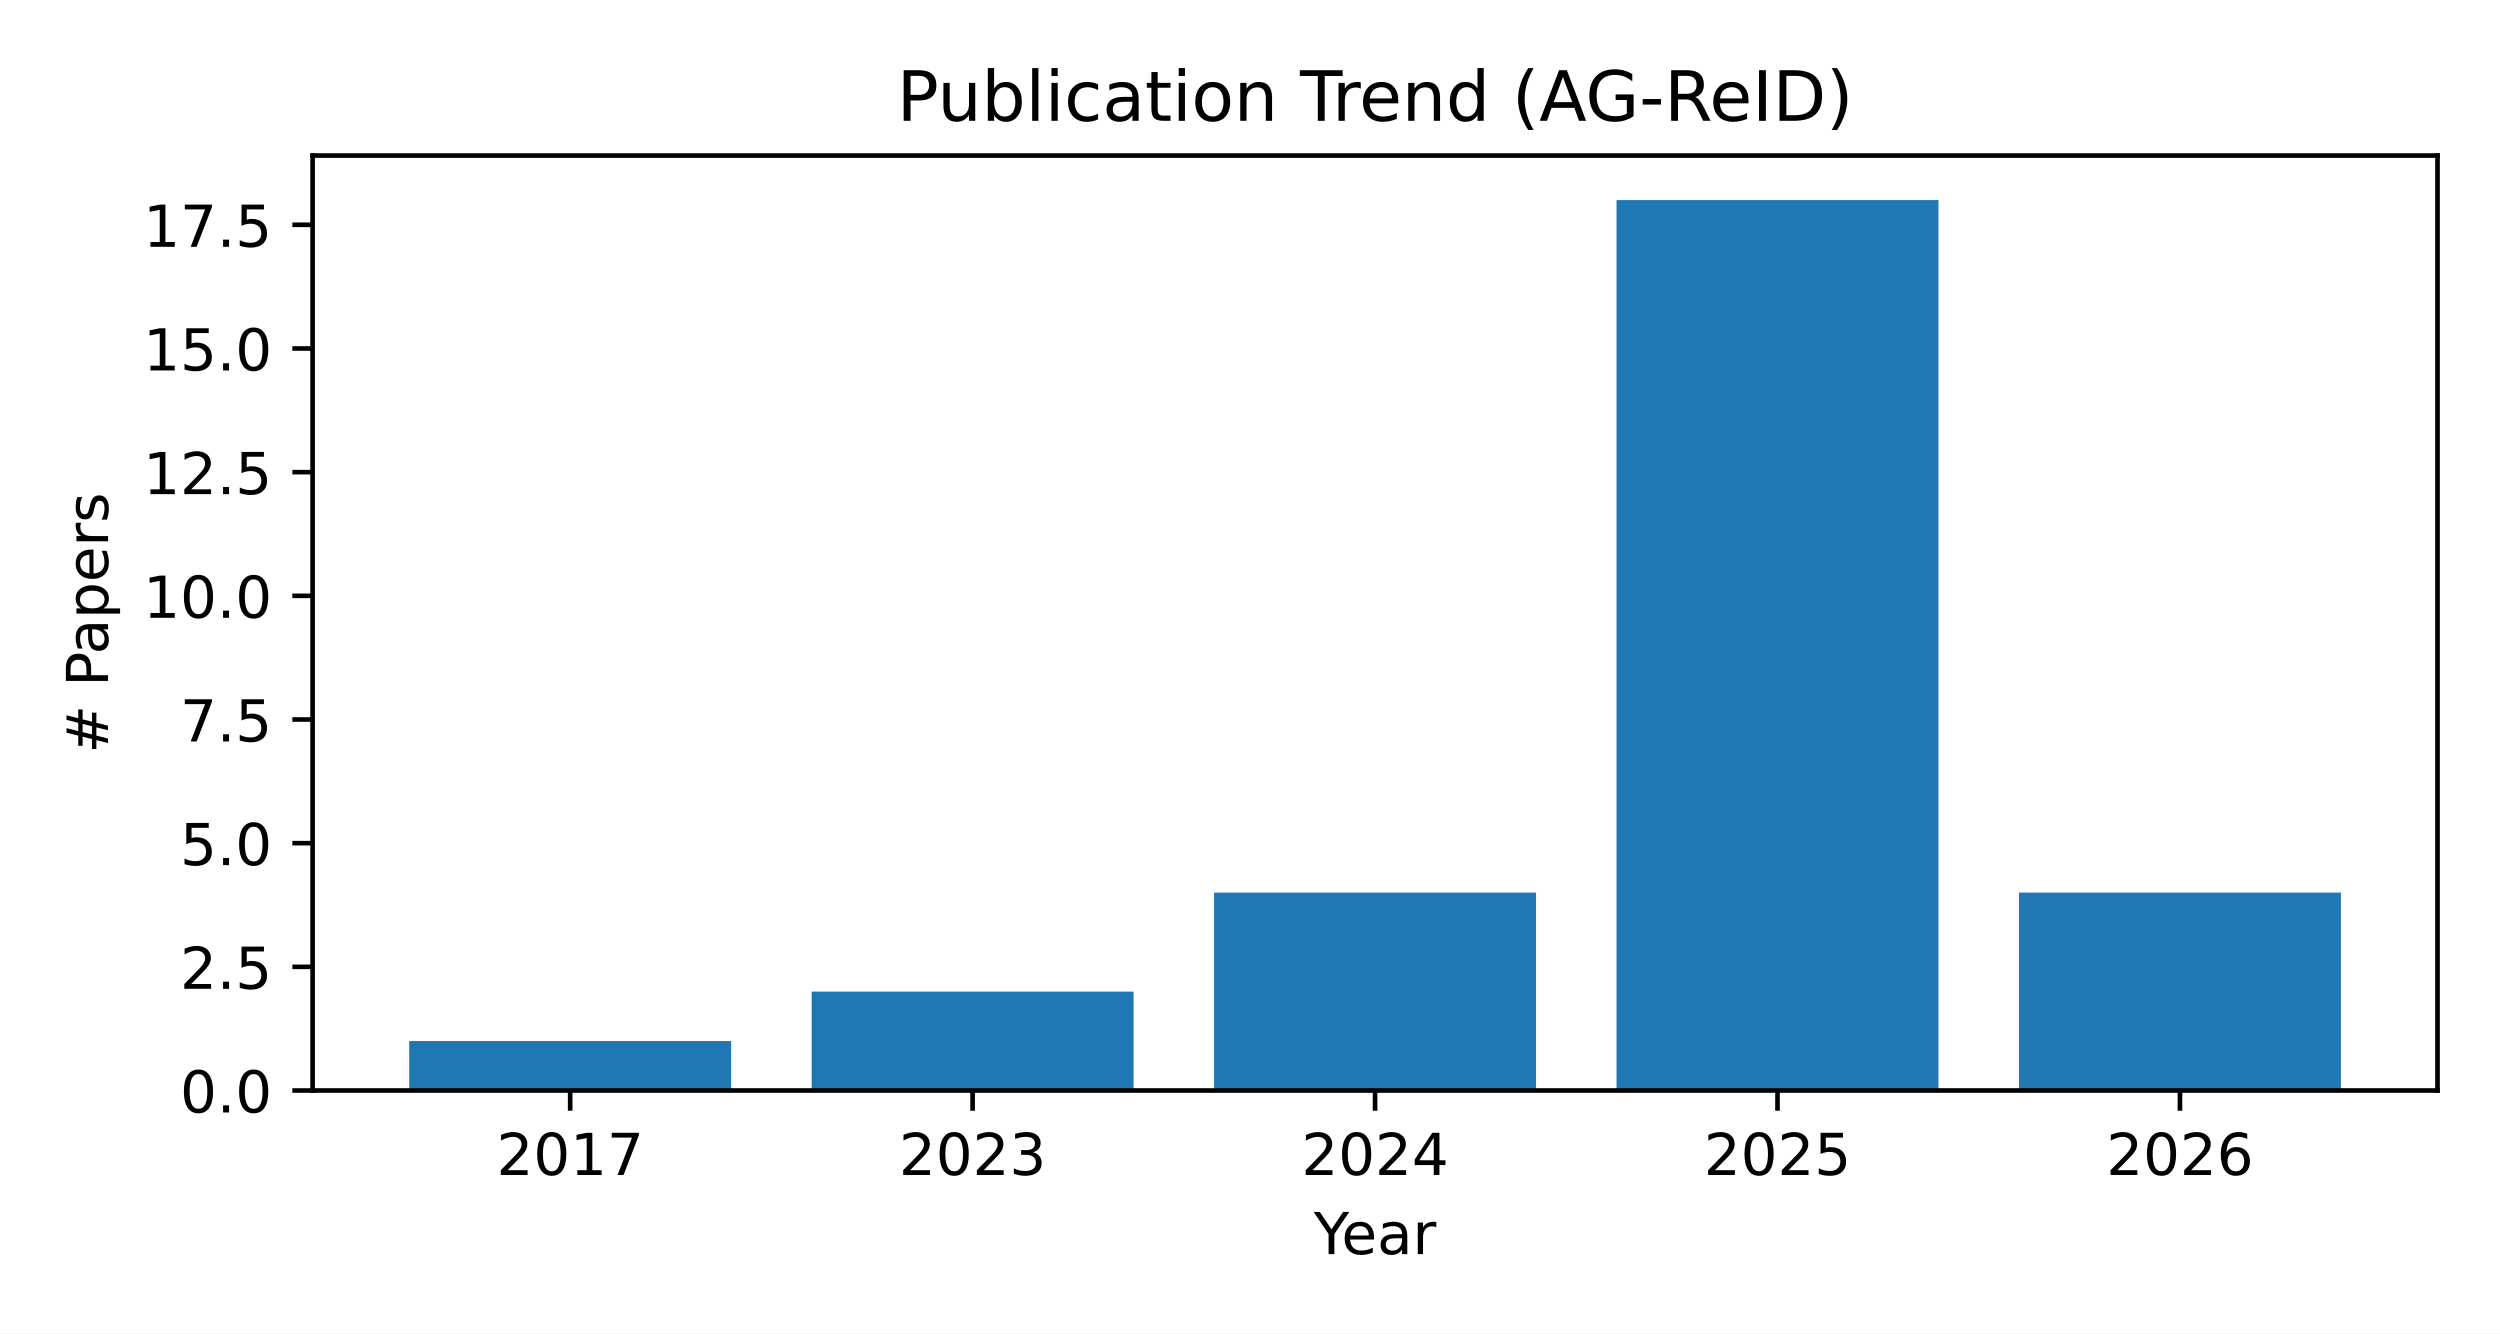
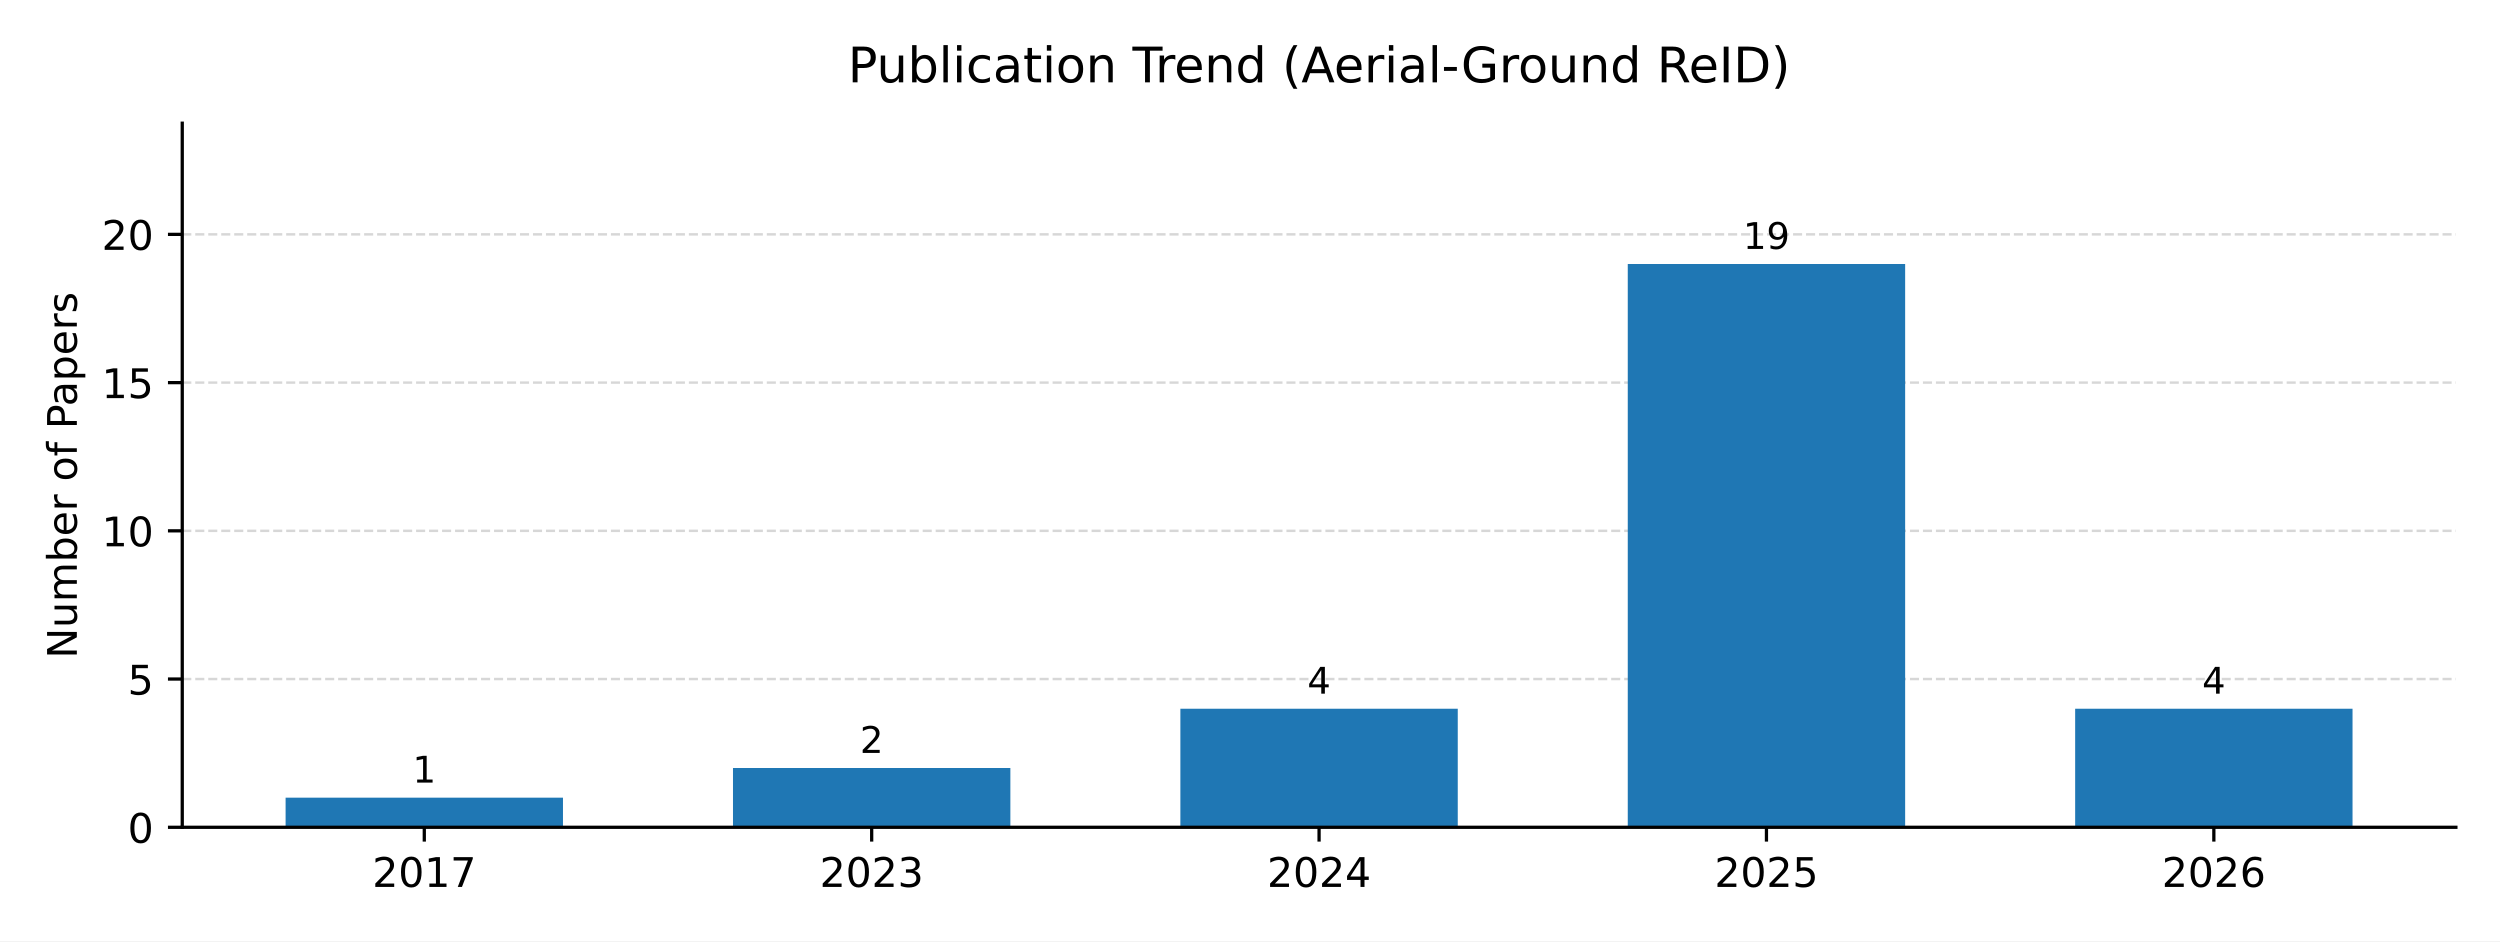
- <svg xmlns="http://www.w3.org/2000/svg" xmlns:xlink="http://www.w3.org/1999/xlink" width="432pt" height="230.4pt" viewBox="0 0 432 230.4" version="1.1">
+ <svg xmlns="http://www.w3.org/2000/svg" xmlns:xlink="http://www.w3.org/1999/xlink" width="612pt" height="230.4pt" viewBox="0 0 612 230.4" version="1.1">
  <defs>
    <style type="text/css">*{stroke-linejoin: round; stroke-linecap: butt}</style>
  </defs>
  <g id="figure_1">
    <g id="patch_1">
-       <path d="M 0 230.4  L 432 230.4  L 432 0  L 0 0  z " style="fill: #ffffff" />
+       <path d="M 0 230.4  L 612 230.4  L 612 0  L 0 0  z " style="fill: #ffffff" />
    </g>
    <g id="axes_1">
      <g id="patch_2">
-         <path d="M 54.02 188.44  L 421.2 188.44  L 421.2 26.88  L 54.02 26.88  z " style="fill: #ffffff" />
-       </g>
-       <g id="patch_3">
-         <path d="M 70.71 188.44  L 126.343 188.44  L 126.343 179.892  L 70.71 179.892  z " clip-path="url(#pd665f22215)" style="fill: #1f77b4" />
-       </g>
-       <g id="patch_4">
-         <path d="M 140.252 188.44  L 195.885 188.44  L 195.885 171.344  L 140.252 171.344  z " clip-path="url(#pd665f22215)" style="fill: #1f77b4" />
-       </g>
-       <g id="patch_5">
-         <path d="M 209.793 188.44  L 265.427 188.44  L 265.427 154.247  L 209.793 154.247  z " clip-path="url(#pd665f22215)" style="fill: #1f77b4" />
-       </g>
-       <g id="patch_6">
-         <path d="M 279.335 188.44  L 334.968 188.44  L 334.968 34.573  L 279.335 34.573  z " clip-path="url(#pd665f22215)" style="fill: #1f77b4" />
-       </g>
-       <g id="patch_7">
-         <path d="M 348.877 188.44  L 404.51 188.44  L 404.51 154.247  L 348.877 154.247  z " clip-path="url(#pd665f22215)" style="fill: #1f77b4" />
+         <path d="M 44.615 202.52  L 601.2 202.52  L 601.2 30.16  L 44.615 30.16  z " style="fill: #ffffff" />
      </g>
      <g id="matplotlib.axis_1">
        <g id="xtick_1">
          <g id="line2d_1">
            <defs>
-               <path id="m6c8989c436" d="M 0 0  L 0 3.5  " style="stroke: #000000; stroke-width: 0.8" />
+               <path id="md7395660e0" d="M 0 0  L 0 3.5  " style="stroke: #000000; stroke-width: 0.8" />
            </defs>
            <g>
-               <use xlink:href="#m6c8989c436" x="98.527" y="188.44" style="stroke: #000000; stroke-width: 0.8" />
+               <use xlink:href="#md7395660e0" x="103.866" y="202.52" style="stroke: #000000; stroke-width: 0.8" />
            </g>
          </g>
          <g id="text_1">
-             <g transform="translate(85.80167 203.0384) scale(0.1 -0.1)">
+             <g transform="translate(91.14078 217.1184) scale(0.1 -0.1)">
              <defs>
                <path id="DejaVuSans-32" d="M 1228 531  L 3431 531  L 3431 0  L 469 0  L 469 531  Q 828 903 1448 1529  Q 2069 2156 2228 2338  Q 2531 2678 2651 2914  Q 2772 3150 2772 3378  Q 2772 3750 2511 3984  Q 2250 4219 1831 4219  Q 1534 4219 1204 4116  Q 875 4013 500 3803  L 500 4441  Q 881 4594 1212 4672  Q 1544 4750 1819 4750  Q 2544 4750 2975 4387  Q 3406 4025 3406 3419  Q 3406 3131 3298 2873  Q 3191 2616 2906 2266  Q 2828 2175 2409 1742  Q 1991 1309 1228 531  z " transform="scale(0.015625)" />
                <path id="DejaVuSans-30" d="M 2034 4250  Q 1547 4250 1301 3770  Q 1056 3291 1056 2328  Q 1056 1369 1301 889  Q 1547 409 2034 409  Q 2525 409 2770 889  Q 3016 1369 3016 2328  Q 3016 3291 2770 3770  Q 2525 4250 2034 4250  z M 2034 4750  Q 2819 4750 3233 4129  Q 3647 3509 3647 2328  Q 3647 1150 3233 529  Q 2819 -91 2034 -91  Q 1250 -91 836 529  Q 422 1150 422 2328  Q 422 3509 836 4129  Q 1250 4750 2034 4750  z " transform="scale(0.015625)" />
                <path id="DejaVuSans-31" d="M 794 531  L 1825 531  L 1825 4091  L 703 3866  L 703 4441  L 1819 4666  L 2450 4666  L 2450 531  L 3481 531  L 3481 0  L 794 0  L 794 531  z " transform="scale(0.015625)" />
                <path id="DejaVuSans-37" d="M 525 4666  L 3525 4666  L 3525 4397  L 1831 0  L 1172 0  L 2766 4134  L 525 4134  L 525 4666  z " transform="scale(0.015625)" />
              </defs>
              <use xlink:href="#DejaVuSans-32" />
              <use xlink:href="#DejaVuSans-30" x="63.623" />
              <use xlink:href="#DejaVuSans-31" x="127.246" />
              <use xlink:href="#DejaVuSans-37" x="190.869" />
            </g>
          </g>
        </g>
        <g id="xtick_2">
          <g id="line2d_2">
            <g>
-               <use xlink:href="#m6c8989c436" x="168.068" y="188.44" style="stroke: #000000; stroke-width: 0.8" />
+               <use xlink:href="#md7395660e0" x="213.387" y="202.52" style="stroke: #000000; stroke-width: 0.8" />
            </g>
          </g>
          <g id="text_2">
-             <g transform="translate(155.3433 203.0384) scale(0.1 -0.1)">
+             <g transform="translate(200.6616 217.1184) scale(0.1 -0.1)">
              <defs>
                <path id="DejaVuSans-33" d="M 2597 2516  Q 3050 2419 3304 2112  Q 3559 1806 3559 1356  Q 3559 666 3084 287  Q 2609 -91 1734 -91  Q 1441 -91 1130 -33  Q 819 25 488 141  L 488 750  Q 750 597 1062 519  Q 1375 441 1716 441  Q 2309 441 2620 675  Q 2931 909 2931 1356  Q 2931 1769 2642 2001  Q 2353 2234 1838 2234  L 1294 2234  L 1294 2753  L 1863 2753  Q 2328 2753 2575 2939  Q 2822 3125 2822 3475  Q 2822 3834 2567 4026  Q 2313 4219 1838 4219  Q 1578 4219 1281 4162  Q 984 4106 628 3988  L 628 4550  Q 988 4650 1302 4700  Q 1616 4750 1894 4750  Q 2613 4750 3031 4423  Q 3450 4097 3450 3541  Q 3450 3153 3228 2886  Q 3006 2619 2597 2516  z " transform="scale(0.015625)" />
              </defs>
              <use xlink:href="#DejaVuSans-32" />
              <use xlink:href="#DejaVuSans-30" x="63.623" />
              <use xlink:href="#DejaVuSans-32" x="127.246" />
              <use xlink:href="#DejaVuSans-33" x="190.869" />
            </g>
          </g>
        </g>
        <g id="xtick_3">
          <g id="line2d_3">
            <g>
-               <use xlink:href="#m6c8989c436" x="237.61" y="188.44" style="stroke: #000000; stroke-width: 0.8" />
+               <use xlink:href="#md7395660e0" x="322.908" y="202.52" style="stroke: #000000; stroke-width: 0.8" />
            </g>
          </g>
          <g id="text_3">
-             <g transform="translate(224.885 203.0384) scale(0.1 -0.1)">
+             <g transform="translate(310.1825 217.1184) scale(0.1 -0.1)">
              <defs>
                <path id="DejaVuSans-34" d="M 2419 4116  L 825 1625  L 2419 1625  L 2419 4116  z M 2253 4666  L 3047 4666  L 3047 1625  L 3713 1625  L 3713 1100  L 3047 1100  L 3047 0  L 2419 0  L 2419 1100  L 313 1100  L 313 1709  L 2253 4666  z " transform="scale(0.015625)" />
              </defs>
              <use xlink:href="#DejaVuSans-32" />
              <use xlink:href="#DejaVuSans-30" x="63.623" />
              <use xlink:href="#DejaVuSans-32" x="127.246" />
              <use xlink:href="#DejaVuSans-34" x="190.869" />
            </g>
          </g>
        </g>
        <g id="xtick_4">
          <g id="line2d_4">
            <g>
-               <use xlink:href="#m6c8989c436" x="307.152" y="188.44" style="stroke: #000000; stroke-width: 0.8" />
+               <use xlink:href="#md7395660e0" x="432.428" y="202.52" style="stroke: #000000; stroke-width: 0.8" />
            </g>
          </g>
          <g id="text_4">
-             <g transform="translate(294.4267 203.0384) scale(0.1 -0.1)">
+             <g transform="translate(419.7034 217.1184) scale(0.1 -0.1)">
              <defs>
                <path id="DejaVuSans-35" d="M 691 4666  L 3169 4666  L 3169 4134  L 1269 4134  L 1269 2991  Q 1406 3038 1543 3061  Q 1681 3084 1819 3084  Q 2600 3084 3056 2656  Q 3513 2228 3513 1497  Q 3513 744 3044 326  Q 2575 -91 1722 -91  Q 1428 -91 1123 -41  Q 819 9 494 109  L 494 744  Q 775 591 1075 516  Q 1375 441 1709 441  Q 2250 441 2565 725  Q 2881 1009 2881 1497  Q 2881 1984 2565 2268  Q 2250 2553 1709 2553  Q 1456 2553 1204 2497  Q 953 2441 691 2322  L 691 4666  z " transform="scale(0.015625)" />
              </defs>
              <use xlink:href="#DejaVuSans-32" />
              <use xlink:href="#DejaVuSans-30" x="63.623" />
              <use xlink:href="#DejaVuSans-32" x="127.246" />
              <use xlink:href="#DejaVuSans-35" x="190.869" />
            </g>
          </g>
        </g>
        <g id="xtick_5">
          <g id="line2d_5">
            <g>
-               <use xlink:href="#m6c8989c436" x="376.693" y="188.44" style="stroke: #000000; stroke-width: 0.8" />
+               <use xlink:href="#md7395660e0" x="541.949" y="202.52" style="stroke: #000000; stroke-width: 0.8" />
            </g>
          </g>
          <g id="text_5">
-             <g transform="translate(363.9683 203.0384) scale(0.1 -0.1)">
+             <g transform="translate(529.2242 217.1184) scale(0.1 -0.1)">
              <defs>
                <path id="DejaVuSans-36" d="M 2113 2584  Q 1688 2584 1439 2293  Q 1191 2003 1191 1497  Q 1191 994 1439 701  Q 1688 409 2113 409  Q 2538 409 2786 701  Q 3034 994 3034 1497  Q 3034 2003 2786 2293  Q 2538 2584 2113 2584  z M 3366 4563  L 3366 3988  Q 3128 4100 2886 4159  Q 2644 4219 2406 4219  Q 1781 4219 1451 3797  Q 1122 3375 1075 2522  Q 1259 2794 1537 2939  Q 1816 3084 2150 3084  Q 2853 3084 3261 2657  Q 3669 2231 3669 1497  Q 3669 778 3244 343  Q 2819 -91 2113 -91  Q 1303 -91 875 529  Q 447 1150 447 2328  Q 447 3434 972 4092  Q 1497 4750 2381 4750  Q 2619 4750 2861 4703  Q 3103 4656 3366 4563  z " transform="scale(0.015625)" />
              </defs>
              <use xlink:href="#DejaVuSans-32" />
              <use xlink:href="#DejaVuSans-30" x="63.623" />
              <use xlink:href="#DejaVuSans-32" x="127.246" />
              <use xlink:href="#DejaVuSans-36" x="190.869" />
            </g>
-           </g>
-         </g>
-         <g id="text_6">
-           <g transform="translate(227.0225 216.7166) scale(0.1 -0.1)">
-             <defs>
-               <path id="DejaVuSans-59" d="M -13 4666  L 666 4666  L 1959 2747  L 3244 4666  L 3922 4666  L 2272 2222  L 2272 0  L 1638 0  L 1638 2222  L -13 4666  z " transform="scale(0.015625)" />
-               <path id="DejaVuSans-65" d="M 3597 1894  L 3597 1613  L 953 1613  Q 991 1019 1311 708  Q 1631 397 2203 397  Q 2534 397 2845 478  Q 3156 559 3463 722  L 3463 178  Q 3153 47 2828 -22  Q 2503 -91 2169 -91  Q 1331 -91 842 396  Q 353 884 353 1716  Q 353 2575 817 3079  Q 1281 3584 2069 3584  Q 2775 3584 3186 3129  Q 3597 2675 3597 1894  z M 3022 2063  Q 3016 2534 2758 2815  Q 2500 3097 2075 3097  Q 1594 3097 1305 2825  Q 1016 2553 972 2059  L 3022 2063  z " transform="scale(0.015625)" />
-               <path id="DejaVuSans-61" d="M 2194 1759  Q 1497 1759 1228 1600  Q 959 1441 959 1056  Q 959 750 1161 570  Q 1363 391 1709 391  Q 2188 391 2477 730  Q 2766 1069 2766 1631  L 2766 1759  L 2194 1759  z M 3341 1997  L 3341 0  L 2766 0  L 2766 531  Q 2569 213 2275 61  Q 1981 -91 1556 -91  Q 1019 -91 701 211  Q 384 513 384 1019  Q 384 1609 779 1909  Q 1175 2209 1959 2209  L 2766 2209  L 2766 2266  Q 2766 2663 2505 2880  Q 2244 3097 1772 3097  Q 1472 3097 1187 3025  Q 903 2953 641 2809  L 641 3341  Q 956 3463 1253 3523  Q 1550 3584 1831 3584  Q 2591 3584 2966 3190  Q 3341 2797 3341 1997  z " transform="scale(0.015625)" />
-               <path id="DejaVuSans-72" d="M 2631 2963  Q 2534 3019 2420 3045  Q 2306 3072 2169 3072  Q 1681 3072 1420 2755  Q 1159 2438 1159 1844  L 1159 0  L 581 0  L 581 3500  L 1159 3500  L 1159 2956  Q 1341 3275 1631 3429  Q 1922 3584 2338 3584  Q 2397 3584 2469 3576  Q 2541 3569 2628 3553  L 2631 2963  z " transform="scale(0.015625)" />
-             </defs>
-             <use xlink:href="#DejaVuSans-59" />
-             <use xlink:href="#DejaVuSans-65" x="47.834" />
-             <use xlink:href="#DejaVuSans-61" x="109.357" />
-             <use xlink:href="#DejaVuSans-72" x="170.637" />
          </g>
        </g>
      </g>
      <g id="matplotlib.axis_2">
        <g id="ytick_1">
          <g id="line2d_6">
+             <path d="M 44.615 202.52  L 601.2 202.52  " clip-path="url(#p43c39365c1)" style="fill: none; stroke-dasharray: 2.22,0.96; stroke-dashoffset: 0; stroke: #b0b0b0; stroke-opacity: 0.5; stroke-width: 0.6" />
+           </g>
+           <g id="line2d_7">
            <defs>
-               <path id="m237c590cac" d="M 0 0  L -3.5 0  " style="stroke: #000000; stroke-width: 0.8" />
+               <path id="m311ce63415" d="M 0 0  L -3.5 0  " style="stroke: #000000; stroke-width: 0.8" />
            </defs>
            <g>
-               <use xlink:href="#m237c590cac" x="54.02" y="188.44" style="stroke: #000000; stroke-width: 0.8" />
+               <use xlink:href="#m311ce63415" x="44.615" y="202.52" style="stroke: #000000; stroke-width: 0.8" />
+             </g>
+           </g>
+           <g id="text_6">
+             <g transform="translate(31.2525 206.3192) scale(0.1 -0.1)">
+               <use xlink:href="#DejaVuSans-30" />
+             </g>
+           </g>
+         </g>
+         <g id="ytick_2">
+           <g id="line2d_8">
+             <path d="M 44.615 166.234  L 601.2 166.234  " clip-path="url(#p43c39365c1)" style="fill: none; stroke-dasharray: 2.22,0.96; stroke-dashoffset: 0; stroke: #b0b0b0; stroke-opacity: 0.5; stroke-width: 0.6" />
+           </g>
+           <g id="line2d_9">
+             <g>
+               <use xlink:href="#m311ce63415" x="44.615" y="166.234" style="stroke: #000000; stroke-width: 0.8" />
            </g>
          </g>
          <g id="text_7">
-             <g transform="translate(31.11688 192.2392) scale(0.1 -0.1)">
-               <defs>
-                 <path id="DejaVuSans-2e" d="M 684 794  L 1344 794  L 1344 0  L 684 0  L 684 794  z " transform="scale(0.015625)" />
-               </defs>
-               <use xlink:href="#DejaVuSans-30" />
-               <use xlink:href="#DejaVuSans-2e" x="63.623" />
-               <use xlink:href="#DejaVuSans-30" x="95.41" />
-             </g>
-           </g>
-         </g>
-         <g id="ytick_2">
-           <g id="line2d_7">
-             <g>
-               <use xlink:href="#m237c590cac" x="54.02" y="167.07" style="stroke: #000000; stroke-width: 0.8" />
+             <g transform="translate(31.2525 170.0329) scale(0.1 -0.1)">
+               <use xlink:href="#DejaVuSans-35" />
+             </g>
+           </g>
+         </g>
+         <g id="ytick_3">
+           <g id="line2d_10">
+             <path d="M 44.615 129.947  L 601.2 129.947  " clip-path="url(#p43c39365c1)" style="fill: none; stroke-dasharray: 2.22,0.96; stroke-dashoffset: 0; stroke: #b0b0b0; stroke-opacity: 0.5; stroke-width: 0.6" />
+           </g>
+           <g id="line2d_11">
+             <g>
+               <use xlink:href="#m311ce63415" x="44.615" y="129.947" style="stroke: #000000; stroke-width: 0.8" />
            </g>
          </g>
          <g id="text_8">
-             <g transform="translate(31.11688 170.8688) scale(0.1 -0.1)">
-               <use xlink:href="#DejaVuSans-32" />
-               <use xlink:href="#DejaVuSans-2e" x="63.623" />
-               <use xlink:href="#DejaVuSans-35" x="95.41" />
-             </g>
-           </g>
-         </g>
-         <g id="ytick_3">
-           <g id="line2d_8">
-             <g>
-               <use xlink:href="#m237c590cac" x="54.02" y="145.699" style="stroke: #000000; stroke-width: 0.8" />
+             <g transform="translate(24.89 133.7466) scale(0.1 -0.1)">
+               <use xlink:href="#DejaVuSans-31" />
+               <use xlink:href="#DejaVuSans-30" x="63.623" />
+             </g>
+           </g>
+         </g>
+         <g id="ytick_4">
+           <g id="line2d_12">
+             <path d="M 44.615 93.661  L 601.2 93.661  " clip-path="url(#p43c39365c1)" style="fill: none; stroke-dasharray: 2.22,0.96; stroke-dashoffset: 0; stroke: #b0b0b0; stroke-opacity: 0.5; stroke-width: 0.6" />
+           </g>
+           <g id="line2d_13">
+             <g>
+               <use xlink:href="#m311ce63415" x="44.615" y="93.661" style="stroke: #000000; stroke-width: 0.8" />
            </g>
          </g>
          <g id="text_9">
-             <g transform="translate(31.11688 149.4985) scale(0.1 -0.1)">
-               <use xlink:href="#DejaVuSans-35" />
-               <use xlink:href="#DejaVuSans-2e" x="63.623" />
-               <use xlink:href="#DejaVuSans-30" x="95.41" />
-             </g>
-           </g>
-         </g>
-         <g id="ytick_4">
-           <g id="line2d_9">
-             <g>
-               <use xlink:href="#m237c590cac" x="54.02" y="124.329" style="stroke: #000000; stroke-width: 0.8" />
-             </g>
-           </g>
-           <g id="text_10">
-             <g transform="translate(31.11688 128.1281) scale(0.1 -0.1)">
-               <use xlink:href="#DejaVuSans-37" />
-               <use xlink:href="#DejaVuSans-2e" x="63.623" />
-               <use xlink:href="#DejaVuSans-35" x="95.41" />
-             </g>
-           </g>
-         </g>
-         <g id="ytick_5">
-           <g id="line2d_10">
-             <g>
-               <use xlink:href="#m237c590cac" x="54.02" y="102.959" style="stroke: #000000; stroke-width: 0.8" />
-             </g>
-           </g>
-           <g id="text_11">
-             <g transform="translate(24.75437 106.7577) scale(0.1 -0.1)">
-               <use xlink:href="#DejaVuSans-31" />
-               <use xlink:href="#DejaVuSans-30" x="63.623" />
-               <use xlink:href="#DejaVuSans-2e" x="127.246" />
-               <use xlink:href="#DejaVuSans-30" x="159.033" />
-             </g>
-           </g>
-         </g>
-         <g id="ytick_6">
-           <g id="line2d_11">
-             <g>
-               <use xlink:href="#m237c590cac" x="54.02" y="81.588" style="stroke: #000000; stroke-width: 0.8" />
-             </g>
-           </g>
-           <g id="text_12">
-             <g transform="translate(24.75437 85.38737) scale(0.1 -0.1)">
-               <use xlink:href="#DejaVuSans-31" />
-               <use xlink:href="#DejaVuSans-32" x="63.623" />
-               <use xlink:href="#DejaVuSans-2e" x="127.246" />
-               <use xlink:href="#DejaVuSans-35" x="159.033" />
-             </g>
-           </g>
-         </g>
-         <g id="ytick_7">
-           <g id="line2d_12">
-             <g>
-               <use xlink:href="#m237c590cac" x="54.02" y="60.218" style="stroke: #000000; stroke-width: 0.8" />
-             </g>
-           </g>
-           <g id="text_13">
-             <g transform="translate(24.75437 64.017) scale(0.1 -0.1)">
+             <g transform="translate(24.89 97.46027) scale(0.1 -0.1)">
              <use xlink:href="#DejaVuSans-31" />
              <use xlink:href="#DejaVuSans-35" x="63.623" />
-               <use xlink:href="#DejaVuSans-2e" x="127.246" />
-               <use xlink:href="#DejaVuSans-30" x="159.033" />
-             </g>
-           </g>
-         </g>
-         <g id="ytick_8">
-           <g id="line2d_13">
-             <g>
-               <use xlink:href="#m237c590cac" x="54.02" y="38.847" style="stroke: #000000; stroke-width: 0.8" />
-             </g>
-           </g>
-           <g id="text_14">
-             <g transform="translate(24.75437 42.64663) scale(0.1 -0.1)">
-               <use xlink:href="#DejaVuSans-31" />
-               <use xlink:href="#DejaVuSans-37" x="63.623" />
-               <use xlink:href="#DejaVuSans-2e" x="127.246" />
-               <use xlink:href="#DejaVuSans-35" x="159.033" />
-             </g>
-           </g>
-         </g>
-         <g id="text_15">
-           <g transform="translate(18.67469 130.2038) rotate(-90) scale(0.1 -0.1)">
+             </g>
+           </g>
+         </g>
+         <g id="ytick_5">
+           <g id="line2d_14">
+             <path d="M 44.615 57.375  L 601.2 57.375  " clip-path="url(#p43c39365c1)" style="fill: none; stroke-dasharray: 2.22,0.96; stroke-dashoffset: 0; stroke: #b0b0b0; stroke-opacity: 0.5; stroke-width: 0.6" />
+           </g>
+           <g id="line2d_15">
+             <g>
+               <use xlink:href="#m311ce63415" x="44.615" y="57.375" style="stroke: #000000; stroke-width: 0.8" />
+             </g>
+           </g>
+           <g id="text_10">
+             <g transform="translate(24.89 61.17396) scale(0.1 -0.1)">
+               <use xlink:href="#DejaVuSans-32" />
+               <use xlink:href="#DejaVuSans-30" x="63.623" />
+             </g>
+           </g>
+         </g>
+         <g id="text_11">
+           <g transform="translate(18.81031 161.1884) rotate(-90) scale(0.1 -0.1)">
            <defs>
-               <path id="DejaVuSans-23" d="M 3272 2816  L 2363 2816  L 2100 1772  L 3016 1772  L 3272 2816  z M 2803 4594  L 2478 3297  L 3391 3297  L 3719 4594  L 4219 4594  L 3897 3297  L 4872 3297  L 4872 2816  L 3775 2816  L 3519 1772  L 4513 1772  L 4513 1294  L 3397 1294  L 3072 0  L 2572 0  L 2894 1294  L 1978 1294  L 1656 0  L 1153 0  L 1478 1294  L 494 1294  L 494 1772  L 1594 1772  L 1856 2816  L 850 2816  L 850 3297  L 1978 3297  L 2297 4594  L 2803 4594  z " transform="scale(0.015625)" />
+               <path id="DejaVuSans-4e" d="M 628 4666  L 1478 4666  L 3547 763  L 3547 4666  L 4159 4666  L 4159 0  L 3309 0  L 1241 3903  L 1241 0  L 628 0  L 628 4666  z " transform="scale(0.015625)" />
+               <path id="DejaVuSans-75" d="M 544 1381  L 544 3500  L 1119 3500  L 1119 1403  Q 1119 906 1312 657  Q 1506 409 1894 409  Q 2359 409 2629 706  Q 2900 1003 2900 1516  L 2900 3500  L 3475 3500  L 3475 0  L 2900 0  L 2900 538  Q 2691 219 2414 64  Q 2138 -91 1772 -91  Q 1169 -91 856 284  Q 544 659 544 1381  z M 1991 3584  L 1991 3584  z " transform="scale(0.015625)" />
+               <path id="DejaVuSans-6d" d="M 3328 2828  Q 3544 3216 3844 3400  Q 4144 3584 4550 3584  Q 5097 3584 5394 3201  Q 5691 2819 5691 2113  L 5691 0  L 5113 0  L 5113 2094  Q 5113 2597 4934 2840  Q 4756 3084 4391 3084  Q 3944 3084 3684 2787  Q 3425 2491 3425 1978  L 3425 0  L 2847 0  L 2847 2094  Q 2847 2600 2669 2842  Q 2491 3084 2119 3084  Q 1678 3084 1418 2786  Q 1159 2488 1159 1978  L 1159 0  L 581 0  L 581 3500  L 1159 3500  L 1159 2956  Q 1356 3278 1631 3431  Q 1906 3584 2284 3584  Q 2666 3584 2933 3390  Q 3200 3197 3328 2828  z " transform="scale(0.015625)" />
+               <path id="DejaVuSans-62" d="M 3116 1747  Q 3116 2381 2855 2742  Q 2594 3103 2138 3103  Q 1681 3103 1420 2742  Q 1159 2381 1159 1747  Q 1159 1113 1420 752  Q 1681 391 2138 391  Q 2594 391 2855 752  Q 3116 1113 3116 1747  z M 1159 2969  Q 1341 3281 1617 3432  Q 1894 3584 2278 3584  Q 2916 3584 3314 3078  Q 3713 2572 3713 1747  Q 3713 922 3314 415  Q 2916 -91 2278 -91  Q 1894 -91 1617 61  Q 1341 213 1159 525  L 1159 0  L 581 0  L 581 4863  L 1159 4863  L 1159 2969  z " transform="scale(0.015625)" />
+               <path id="DejaVuSans-65" d="M 3597 1894  L 3597 1613  L 953 1613  Q 991 1019 1311 708  Q 1631 397 2203 397  Q 2534 397 2845 478  Q 3156 559 3463 722  L 3463 178  Q 3153 47 2828 -22  Q 2503 -91 2169 -91  Q 1331 -91 842 396  Q 353 884 353 1716  Q 353 2575 817 3079  Q 1281 3584 2069 3584  Q 2775 3584 3186 3129  Q 3597 2675 3597 1894  z M 3022 2063  Q 3016 2534 2758 2815  Q 2500 3097 2075 3097  Q 1594 3097 1305 2825  Q 1016 2553 972 2059  L 3022 2063  z " transform="scale(0.015625)" />
+               <path id="DejaVuSans-72" d="M 2631 2963  Q 2534 3019 2420 3045  Q 2306 3072 2169 3072  Q 1681 3072 1420 2755  Q 1159 2438 1159 1844  L 1159 0  L 581 0  L 581 3500  L 1159 3500  L 1159 2956  Q 1341 3275 1631 3429  Q 1922 3584 2338 3584  Q 2397 3584 2469 3576  Q 2541 3569 2628 3553  L 2631 2963  z " transform="scale(0.015625)" />
              <path id="DejaVuSans-20" transform="scale(0.015625)" />
+               <path id="DejaVuSans-6f" d="M 1959 3097  Q 1497 3097 1228 2736  Q 959 2375 959 1747  Q 959 1119 1226 758  Q 1494 397 1959 397  Q 2419 397 2687 759  Q 2956 1122 2956 1747  Q 2956 2369 2687 2733  Q 2419 3097 1959 3097  z M 1959 3584  Q 2709 3584 3137 3096  Q 3566 2609 3566 1747  Q 3566 888 3137 398  Q 2709 -91 1959 -91  Q 1206 -91 779 398  Q 353 888 353 1747  Q 353 2609 779 3096  Q 1206 3584 1959 3584  z " transform="scale(0.015625)" />
+               <path id="DejaVuSans-66" d="M 2375 4863  L 2375 4384  L 1825 4384  Q 1516 4384 1395 4259  Q 1275 4134 1275 3809  L 1275 3500  L 2222 3500  L 2222 3053  L 1275 3053  L 1275 0  L 697 0  L 697 3053  L 147 3053  L 147 3500  L 697 3500  L 697 3744  Q 697 4328 969 4595  Q 1241 4863 1831 4863  L 2375 4863  z " transform="scale(0.015625)" />
              <path id="DejaVuSans-50" d="M 1259 4147  L 1259 2394  L 2053 2394  Q 2494 2394 2734 2622  Q 2975 2850 2975 3272  Q 2975 3691 2734 3919  Q 2494 4147 2053 4147  L 1259 4147  z M 628 4666  L 2053 4666  Q 2838 4666 3239 4311  Q 3641 3956 3641 3272  Q 3641 2581 3239 2228  Q 2838 1875 2053 1875  L 1259 1875  L 1259 0  L 628 0  L 628 4666  z " transform="scale(0.015625)" />
+               <path id="DejaVuSans-61" d="M 2194 1759  Q 1497 1759 1228 1600  Q 959 1441 959 1056  Q 959 750 1161 570  Q 1363 391 1709 391  Q 2188 391 2477 730  Q 2766 1069 2766 1631  L 2766 1759  L 2194 1759  z M 3341 1997  L 3341 0  L 2766 0  L 2766 531  Q 2569 213 2275 61  Q 1981 -91 1556 -91  Q 1019 -91 701 211  Q 384 513 384 1019  Q 384 1609 779 1909  Q 1175 2209 1959 2209  L 2766 2209  L 2766 2266  Q 2766 2663 2505 2880  Q 2244 3097 1772 3097  Q 1472 3097 1187 3025  Q 903 2953 641 2809  L 641 3341  Q 956 3463 1253 3523  Q 1550 3584 1831 3584  Q 2591 3584 2966 3190  Q 3341 2797 3341 1997  z " transform="scale(0.015625)" />
              <path id="DejaVuSans-70" d="M 1159 525  L 1159 -1331  L 581 -1331  L 581 3500  L 1159 3500  L 1159 2969  Q 1341 3281 1617 3432  Q 1894 3584 2278 3584  Q 2916 3584 3314 3078  Q 3713 2572 3713 1747  Q 3713 922 3314 415  Q 2916 -91 2278 -91  Q 1894 -91 1617 61  Q 1341 213 1159 525  z M 3116 1747  Q 3116 2381 2855 2742  Q 2594 3103 2138 3103  Q 1681 3103 1420 2742  Q 1159 2381 1159 1747  Q 1159 1113 1420 752  Q 1681 391 2138 391  Q 2594 391 2855 752  Q 3116 1113 3116 1747  z " transform="scale(0.015625)" />
              <path id="DejaVuSans-73" d="M 2834 3397  L 2834 2853  Q 2591 2978 2328 3040  Q 2066 3103 1784 3103  Q 1356 3103 1142 2972  Q 928 2841 928 2578  Q 928 2378 1081 2264  Q 1234 2150 1697 2047  L 1894 2003  Q 2506 1872 2764 1633  Q 3022 1394 3022 966  Q 3022 478 2636 193  Q 2250 -91 1575 -91  Q 1294 -91 989 -36  Q 684 19 347 128  L 347 722  Q 666 556 975 473  Q 1284 391 1588 391  Q 1994 391 2212 530  Q 2431 669 2431 922  Q 2431 1156 2273 1281  Q 2116 1406 1581 1522  L 1381 1569  Q 847 1681 609 1914  Q 372 2147 372 2553  Q 372 3047 722 3315  Q 1072 3584 1716 3584  Q 2034 3584 2315 3537  Q 2597 3491 2834 3397  z " transform="scale(0.015625)" />
            </defs>
-             <use xlink:href="#DejaVuSans-23" />
-             <use xlink:href="#DejaVuSans-20" x="83.789" />
-             <use xlink:href="#DejaVuSans-50" x="115.576" />
-             <use xlink:href="#DejaVuSans-61" x="171.379" />
-             <use xlink:href="#DejaVuSans-70" x="232.658" />
-             <use xlink:href="#DejaVuSans-65" x="296.135" />
-             <use xlink:href="#DejaVuSans-72" x="357.658" />
-             <use xlink:href="#DejaVuSans-73" x="398.771" />
-           </g>
-         </g>
+             <use xlink:href="#DejaVuSans-4e" />
+             <use xlink:href="#DejaVuSans-75" x="74.805" />
+             <use xlink:href="#DejaVuSans-6d" x="138.184" />
+             <use xlink:href="#DejaVuSans-62" x="235.596" />
+             <use xlink:href="#DejaVuSans-65" x="299.072" />
+             <use xlink:href="#DejaVuSans-72" x="360.596" />
+             <use xlink:href="#DejaVuSans-20" x="401.709" />
+             <use xlink:href="#DejaVuSans-6f" x="433.496" />
+             <use xlink:href="#DejaVuSans-66" x="494.678" />
+             <use xlink:href="#DejaVuSans-20" x="529.883" />
+             <use xlink:href="#DejaVuSans-50" x="561.67" />
+             <use xlink:href="#DejaVuSans-61" x="617.473" />
+             <use xlink:href="#DejaVuSans-70" x="678.752" />
+             <use xlink:href="#DejaVuSans-65" x="742.229" />
+             <use xlink:href="#DejaVuSans-72" x="803.752" />
+             <use xlink:href="#DejaVuSans-73" x="844.865" />
+           </g>
+         </g>
+       </g>
+       <g id="patch_3">
+         <path d="M 69.914 202.52  L 137.817 202.52  L 137.817 195.263  L 69.914 195.263  z " clip-path="url(#p43c39365c1)" style="fill: #1f77b4" />
+       </g>
+       <g id="patch_4">
+         <path d="M 179.435 202.52  L 247.338 202.52  L 247.338 188.005  L 179.435 188.005  z " clip-path="url(#p43c39365c1)" style="fill: #1f77b4" />
+       </g>
+       <g id="patch_5">
+         <path d="M 288.956 202.52  L 356.859 202.52  L 356.859 173.491  L 288.956 173.491  z " clip-path="url(#p43c39365c1)" style="fill: #1f77b4" />
+       </g>
+       <g id="patch_6">
+         <path d="M 398.477 202.52  L 466.38 202.52  L 466.38 64.632  L 398.477 64.632  z " clip-path="url(#p43c39365c1)" style="fill: #1f77b4" />
+       </g>
+       <g id="patch_7">
+         <path d="M 507.998 202.52  L 575.901 202.52  L 575.901 173.491  L 507.998 173.491  z " clip-path="url(#p43c39365c1)" style="fill: #1f77b4" />
      </g>
      <g id="patch_8">
-         <path d="M 54.02 188.44  L 54.02 26.88  " style="fill: none; stroke: #000000; stroke-width: 0.8; stroke-linejoin: miter; stroke-linecap: square" />
+         <path d="M 44.615 202.52  L 44.615 30.16  " style="fill: none; stroke: #000000; stroke-width: 0.8; stroke-linejoin: miter; stroke-linecap: square" />
      </g>
      <g id="patch_9">
-         <path d="M 421.2 188.44  L 421.2 26.88  " style="fill: none; stroke: #000000; stroke-width: 0.8; stroke-linejoin: miter; stroke-linecap: square" />
-       </g>
-       <g id="patch_10">
-         <path d="M 54.02 188.44  L 421.2 188.44  " style="fill: none; stroke: #000000; stroke-width: 0.8; stroke-linejoin: miter; stroke-linecap: square" />
-       </g>
-       <g id="patch_11">
-         <path d="M 54.02 26.88  L 421.2 26.88  " style="fill: none; stroke: #000000; stroke-width: 0.8; stroke-linejoin: miter; stroke-linecap: square" />
+         <path d="M 44.615 202.52  L 601.2 202.52  " style="fill: none; stroke: #000000; stroke-width: 0.8; stroke-linejoin: miter; stroke-linecap: square" />
+       </g>
+       <g id="text_12">
+         <g transform="translate(101.0027 191.5767) scale(0.09 -0.09)">
+           <use xlink:href="#DejaVuSans-31" />
+         </g>
+       </g>
+       <g id="text_13">
+         <g transform="translate(210.5235 184.3194) scale(0.09 -0.09)">
+           <use xlink:href="#DejaVuSans-32" />
+         </g>
+       </g>
+       <g id="text_14">
+         <g transform="translate(320.0444 169.8049) scale(0.09 -0.09)">
+           <use xlink:href="#DejaVuSans-34" />
+         </g>
+       </g>
+       <g id="text_15">
+         <g transform="translate(426.7021 60.94597) scale(0.09 -0.09)">
+           <defs>
+             <path id="DejaVuSans-39" d="M 703 97  L 703 672  Q 941 559 1184 500  Q 1428 441 1663 441  Q 2288 441 2617 861  Q 2947 1281 2994 2138  Q 2813 1869 2534 1725  Q 2256 1581 1919 1581  Q 1219 1581 811 2004  Q 403 2428 403 3163  Q 403 3881 828 4315  Q 1253 4750 1959 4750  Q 2769 4750 3195 4129  Q 3622 3509 3622 2328  Q 3622 1225 3098 567  Q 2575 -91 1691 -91  Q 1453 -91 1209 -44  Q 966 3 703 97  z M 1959 2075  Q 2384 2075 2632 2365  Q 2881 2656 2881 3163  Q 2881 3666 2632 3958  Q 2384 4250 1959 4250  Q 1534 4250 1286 3958  Q 1038 3666 1038 3163  Q 1038 2656 1286 2365  Q 1534 2075 1959 2075  z " transform="scale(0.015625)" />
+           </defs>
+           <use xlink:href="#DejaVuSans-31" />
+           <use xlink:href="#DejaVuSans-39" x="63.623" />
+         </g>
      </g>
      <g id="text_16">
-         <g transform="translate(154.9787 20.88) scale(0.12 -0.12)">
+         <g transform="translate(539.0861 169.8049) scale(0.09 -0.09)">
+           <use xlink:href="#DejaVuSans-34" />
+         </g>
+       </g>
+       <g id="text_17">
+         <g transform="translate(207.5659 20.16) scale(0.12 -0.12)">
          <defs>
-             <path id="DejaVuSans-75" d="M 544 1381  L 544 3500  L 1119 3500  L 1119 1403  Q 1119 906 1312 657  Q 1506 409 1894 409  Q 2359 409 2629 706  Q 2900 1003 2900 1516  L 2900 3500  L 3475 3500  L 3475 0  L 2900 0  L 2900 538  Q 2691 219 2414 64  Q 2138 -91 1772 -91  Q 1169 -91 856 284  Q 544 659 544 1381  z M 1991 3584  L 1991 3584  z " transform="scale(0.015625)" />
-             <path id="DejaVuSans-62" d="M 3116 1747  Q 3116 2381 2855 2742  Q 2594 3103 2138 3103  Q 1681 3103 1420 2742  Q 1159 2381 1159 1747  Q 1159 1113 1420 752  Q 1681 391 2138 391  Q 2594 391 2855 752  Q 3116 1113 3116 1747  z M 1159 2969  Q 1341 3281 1617 3432  Q 1894 3584 2278 3584  Q 2916 3584 3314 3078  Q 3713 2572 3713 1747  Q 3713 922 3314 415  Q 2916 -91 2278 -91  Q 1894 -91 1617 61  Q 1341 213 1159 525  L 1159 0  L 581 0  L 581 4863  L 1159 4863  L 1159 2969  z " transform="scale(0.015625)" />
            <path id="DejaVuSans-6c" d="M 603 4863  L 1178 4863  L 1178 0  L 603 0  L 603 4863  z " transform="scale(0.015625)" />
            <path id="DejaVuSans-69" d="M 603 3500  L 1178 3500  L 1178 0  L 603 0  L 603 3500  z M 603 4863  L 1178 4863  L 1178 4134  L 603 4134  L 603 4863  z " transform="scale(0.015625)" />
            <path id="DejaVuSans-63" d="M 3122 3366  L 3122 2828  Q 2878 2963 2633 3030  Q 2388 3097 2138 3097  Q 1578 3097 1268 2742  Q 959 2388 959 1747  Q 959 1106 1268 751  Q 1578 397 2138 397  Q 2388 397 2633 464  Q 2878 531 3122 666  L 3122 134  Q 2881 22 2623 -34  Q 2366 -91 2075 -91  Q 1284 -91 818 406  Q 353 903 353 1747  Q 353 2603 823 3093  Q 1294 3584 2113 3584  Q 2378 3584 2631 3529  Q 2884 3475 3122 3366  z " transform="scale(0.015625)" />
            <path id="DejaVuSans-74" d="M 1172 4494  L 1172 3500  L 2356 3500  L 2356 3053  L 1172 3053  L 1172 1153  Q 1172 725 1289 603  Q 1406 481 1766 481  L 2356 481  L 2356 0  L 1766 0  Q 1100 0 847 248  Q 594 497 594 1153  L 594 3053  L 172 3053  L 172 3500  L 594 3500  L 594 4494  L 1172 4494  z " transform="scale(0.015625)" />
-             <path id="DejaVuSans-6f" d="M 1959 3097  Q 1497 3097 1228 2736  Q 959 2375 959 1747  Q 959 1119 1226 758  Q 1494 397 1959 397  Q 2419 397 2687 759  Q 2956 1122 2956 1747  Q 2956 2369 2687 2733  Q 2419 3097 1959 3097  z M 1959 3584  Q 2709 3584 3137 3096  Q 3566 2609 3566 1747  Q 3566 888 3137 398  Q 2709 -91 1959 -91  Q 1206 -91 779 398  Q 353 888 353 1747  Q 353 2609 779 3096  Q 1206 3584 1959 3584  z " transform="scale(0.015625)" />
            <path id="DejaVuSans-6e" d="M 3513 2113  L 3513 0  L 2938 0  L 2938 2094  Q 2938 2591 2744 2837  Q 2550 3084 2163 3084  Q 1697 3084 1428 2787  Q 1159 2491 1159 1978  L 1159 0  L 581 0  L 581 3500  L 1159 3500  L 1159 2956  Q 1366 3272 1645 3428  Q 1925 3584 2291 3584  Q 2894 3584 3203 3211  Q 3513 2838 3513 2113  z " transform="scale(0.015625)" />
            <path id="DejaVuSans-54" d="M -19 4666  L 3928 4666  L 3928 4134  L 2272 4134  L 2272 0  L 1638 0  L 1638 4134  L -19 4134  L -19 4666  z " transform="scale(0.015625)" />
            <path id="DejaVuSans-64" d="M 2906 2969  L 2906 4863  L 3481 4863  L 3481 0  L 2906 0  L 2906 525  Q 2725 213 2448 61  Q 2172 -91 1784 -91  Q 1150 -91 751 415  Q 353 922 353 1747  Q 353 2572 751 3078  Q 1150 3584 1784 3584  Q 2172 3584 2448 3432  Q 2725 3281 2906 2969  z M 947 1747  Q 947 1113 1208 752  Q 1469 391 1925 391  Q 2381 391 2643 752  Q 2906 1113 2906 1747  Q 2906 2381 2643 2742  Q 2381 3103 1925 3103  Q 1469 3103 1208 2742  Q 947 2381 947 1747  z " transform="scale(0.015625)" />
            <path id="DejaVuSans-28" d="M 1984 4856  Q 1566 4138 1362 3434  Q 1159 2731 1159 2009  Q 1159 1288 1364 580  Q 1569 -128 1984 -844  L 1484 -844  Q 1016 -109 783 600  Q 550 1309 550 2009  Q 550 2706 781 3412  Q 1013 4119 1484 4856  L 1984 4856  z " transform="scale(0.015625)" />
            <path id="DejaVuSans-41" d="M 2188 4044  L 1331 1722  L 3047 1722  L 2188 4044  z M 1831 4666  L 2547 4666  L 4325 0  L 3669 0  L 3244 1197  L 1141 1197  L 716 0  L 50 0  L 1831 4666  z " transform="scale(0.015625)" />
+             <path id="DejaVuSans-2d" d="M 313 2009  L 1997 2009  L 1997 1497  L 313 1497  L 313 2009  z " transform="scale(0.015625)" />
            <path id="DejaVuSans-47" d="M 3809 666  L 3809 1919  L 2778 1919  L 2778 2438  L 4434 2438  L 4434 434  Q 4069 175 3628 42  Q 3188 -91 2688 -91  Q 1594 -91 976 548  Q 359 1188 359 2328  Q 359 3472 976 4111  Q 1594 4750 2688 4750  Q 3144 4750 3555 4637  Q 3966 4525 4313 4306  L 4313 3634  Q 3963 3931 3569 4081  Q 3175 4231 2741 4231  Q 1884 4231 1454 3753  Q 1025 3275 1025 2328  Q 1025 1384 1454 906  Q 1884 428 2741 428  Q 3075 428 3337 486  Q 3600 544 3809 666  z " transform="scale(0.015625)" />
-             <path id="DejaVuSans-2d" d="M 313 2009  L 1997 2009  L 1997 1497  L 313 1497  L 313 2009  z " transform="scale(0.015625)" />
            <path id="DejaVuSans-52" d="M 2841 2188  Q 3044 2119 3236 1894  Q 3428 1669 3622 1275  L 4263 0  L 3584 0  L 2988 1197  Q 2756 1666 2539 1819  Q 2322 1972 1947 1972  L 1259 1972  L 1259 0  L 628 0  L 628 4666  L 2053 4666  Q 2853 4666 3247 4331  Q 3641 3997 3641 3322  Q 3641 2881 3436 2590  Q 3231 2300 2841 2188  z M 1259 4147  L 1259 2491  L 2053 2491  Q 2509 2491 2742 2702  Q 2975 2913 2975 3322  Q 2975 3731 2742 3939  Q 2509 4147 2053 4147  L 1259 4147  z " transform="scale(0.015625)" />
            <path id="DejaVuSans-49" d="M 628 4666  L 1259 4666  L 1259 0  L 628 0  L 628 4666  z " transform="scale(0.015625)" />
            <path id="DejaVuSans-44" d="M 1259 4147  L 1259 519  L 2022 519  Q 2988 519 3436 956  Q 3884 1394 3884 2338  Q 3884 3275 3436 3711  Q 2988 4147 2022 4147  L 1259 4147  z M 628 4666  L 1925 4666  Q 3281 4666 3915 4102  Q 4550 3538 4550 2338  Q 4550 1131 3912 565  Q 3275 0 1925 0  L 628 0  L 628 4666  z " transform="scale(0.015625)" />
            <path id="DejaVuSans-29" d="M 513 4856  L 1013 4856  Q 1481 4119 1714 3412  Q 1947 2706 1947 2009  Q 1947 1309 1714 600  Q 1481 -109 1013 -844  L 513 -844  Q 928 -128 1133 580  Q 1338 1288 1338 2009  Q 1338 2731 1133 3434  Q 928 4138 513 4856  z " transform="scale(0.015625)" />
          </defs>
          <use xlink:href="#DejaVuSans-50" />
          <use xlink:href="#DejaVuSans-75" x="58.553" />
          <use xlink:href="#DejaVuSans-62" x="121.932" />
          <use xlink:href="#DejaVuSans-6c" x="185.408" />
          <use xlink:href="#DejaVuSans-69" x="213.191" />
          <use xlink:href="#DejaVuSans-63" x="240.975" />
          <use xlink:href="#DejaVuSans-61" x="295.955" />
          <use xlink:href="#DejaVuSans-74" x="357.234" />
          <use xlink:href="#DejaVuSans-69" x="396.443" />
          <use xlink:href="#DejaVuSans-6f" x="424.227" />
          <use xlink:href="#DejaVuSans-6e" x="485.408" />
          <use xlink:href="#DejaVuSans-20" x="548.787" />
          <use xlink:href="#DejaVuSans-54" x="580.574" />
          <use xlink:href="#DejaVuSans-72" x="626.908" />
          <use xlink:href="#DejaVuSans-65" x="665.771" />
          <use xlink:href="#DejaVuSans-6e" x="727.295" />
          <use xlink:href="#DejaVuSans-64" x="790.674" />
          <use xlink:href="#DejaVuSans-20" x="854.15" />
          <use xlink:href="#DejaVuSans-28" x="885.938" />
          <use xlink:href="#DejaVuSans-41" x="924.951" />
-           <use xlink:href="#DejaVuSans-47" x="991.609" />
-           <use xlink:href="#DejaVuSans-2d" x="1069.1" />
-           <use xlink:href="#DejaVuSans-52" x="1105.184" />
-           <use xlink:href="#DejaVuSans-65" x="1170.166" />
-           <use xlink:href="#DejaVuSans-49" x="1231.689" />
-           <use xlink:href="#DejaVuSans-44" x="1261.182" />
-           <use xlink:href="#DejaVuSans-29" x="1338.184" />
+           <use xlink:href="#DejaVuSans-65" x="991.609" />
+           <use xlink:href="#DejaVuSans-72" x="1053.133" />
+           <use xlink:href="#DejaVuSans-69" x="1094.246" />
+           <use xlink:href="#DejaVuSans-61" x="1122.029" />
+           <use xlink:href="#DejaVuSans-6c" x="1183.309" />
+           <use xlink:href="#DejaVuSans-2d" x="1211.092" />
+           <use xlink:href="#DejaVuSans-47" x="1250.801" />
+           <use xlink:href="#DejaVuSans-72" x="1328.291" />
+           <use xlink:href="#DejaVuSans-6f" x="1367.154" />
+           <use xlink:href="#DejaVuSans-75" x="1428.336" />
+           <use xlink:href="#DejaVuSans-6e" x="1491.715" />
+           <use xlink:href="#DejaVuSans-64" x="1555.094" />
+           <use xlink:href="#DejaVuSans-20" x="1618.57" />
+           <use xlink:href="#DejaVuSans-52" x="1650.357" />
+           <use xlink:href="#DejaVuSans-65" x="1715.34" />
+           <use xlink:href="#DejaVuSans-49" x="1776.863" />
+           <use xlink:href="#DejaVuSans-44" x="1806.355" />
+           <use xlink:href="#DejaVuSans-29" x="1883.357" />
        </g>
      </g>
    </g>
  </g>
  <defs>
-     <clipPath id="pd665f22215">
-       <rect x="54.02" y="26.88" width="367.18" height="161.56" />
+     <clipPath id="p43c39365c1">
+       <rect x="44.615" y="30.16" width="556.585" height="172.36" />
    </clipPath>
  </defs>
</svg>
